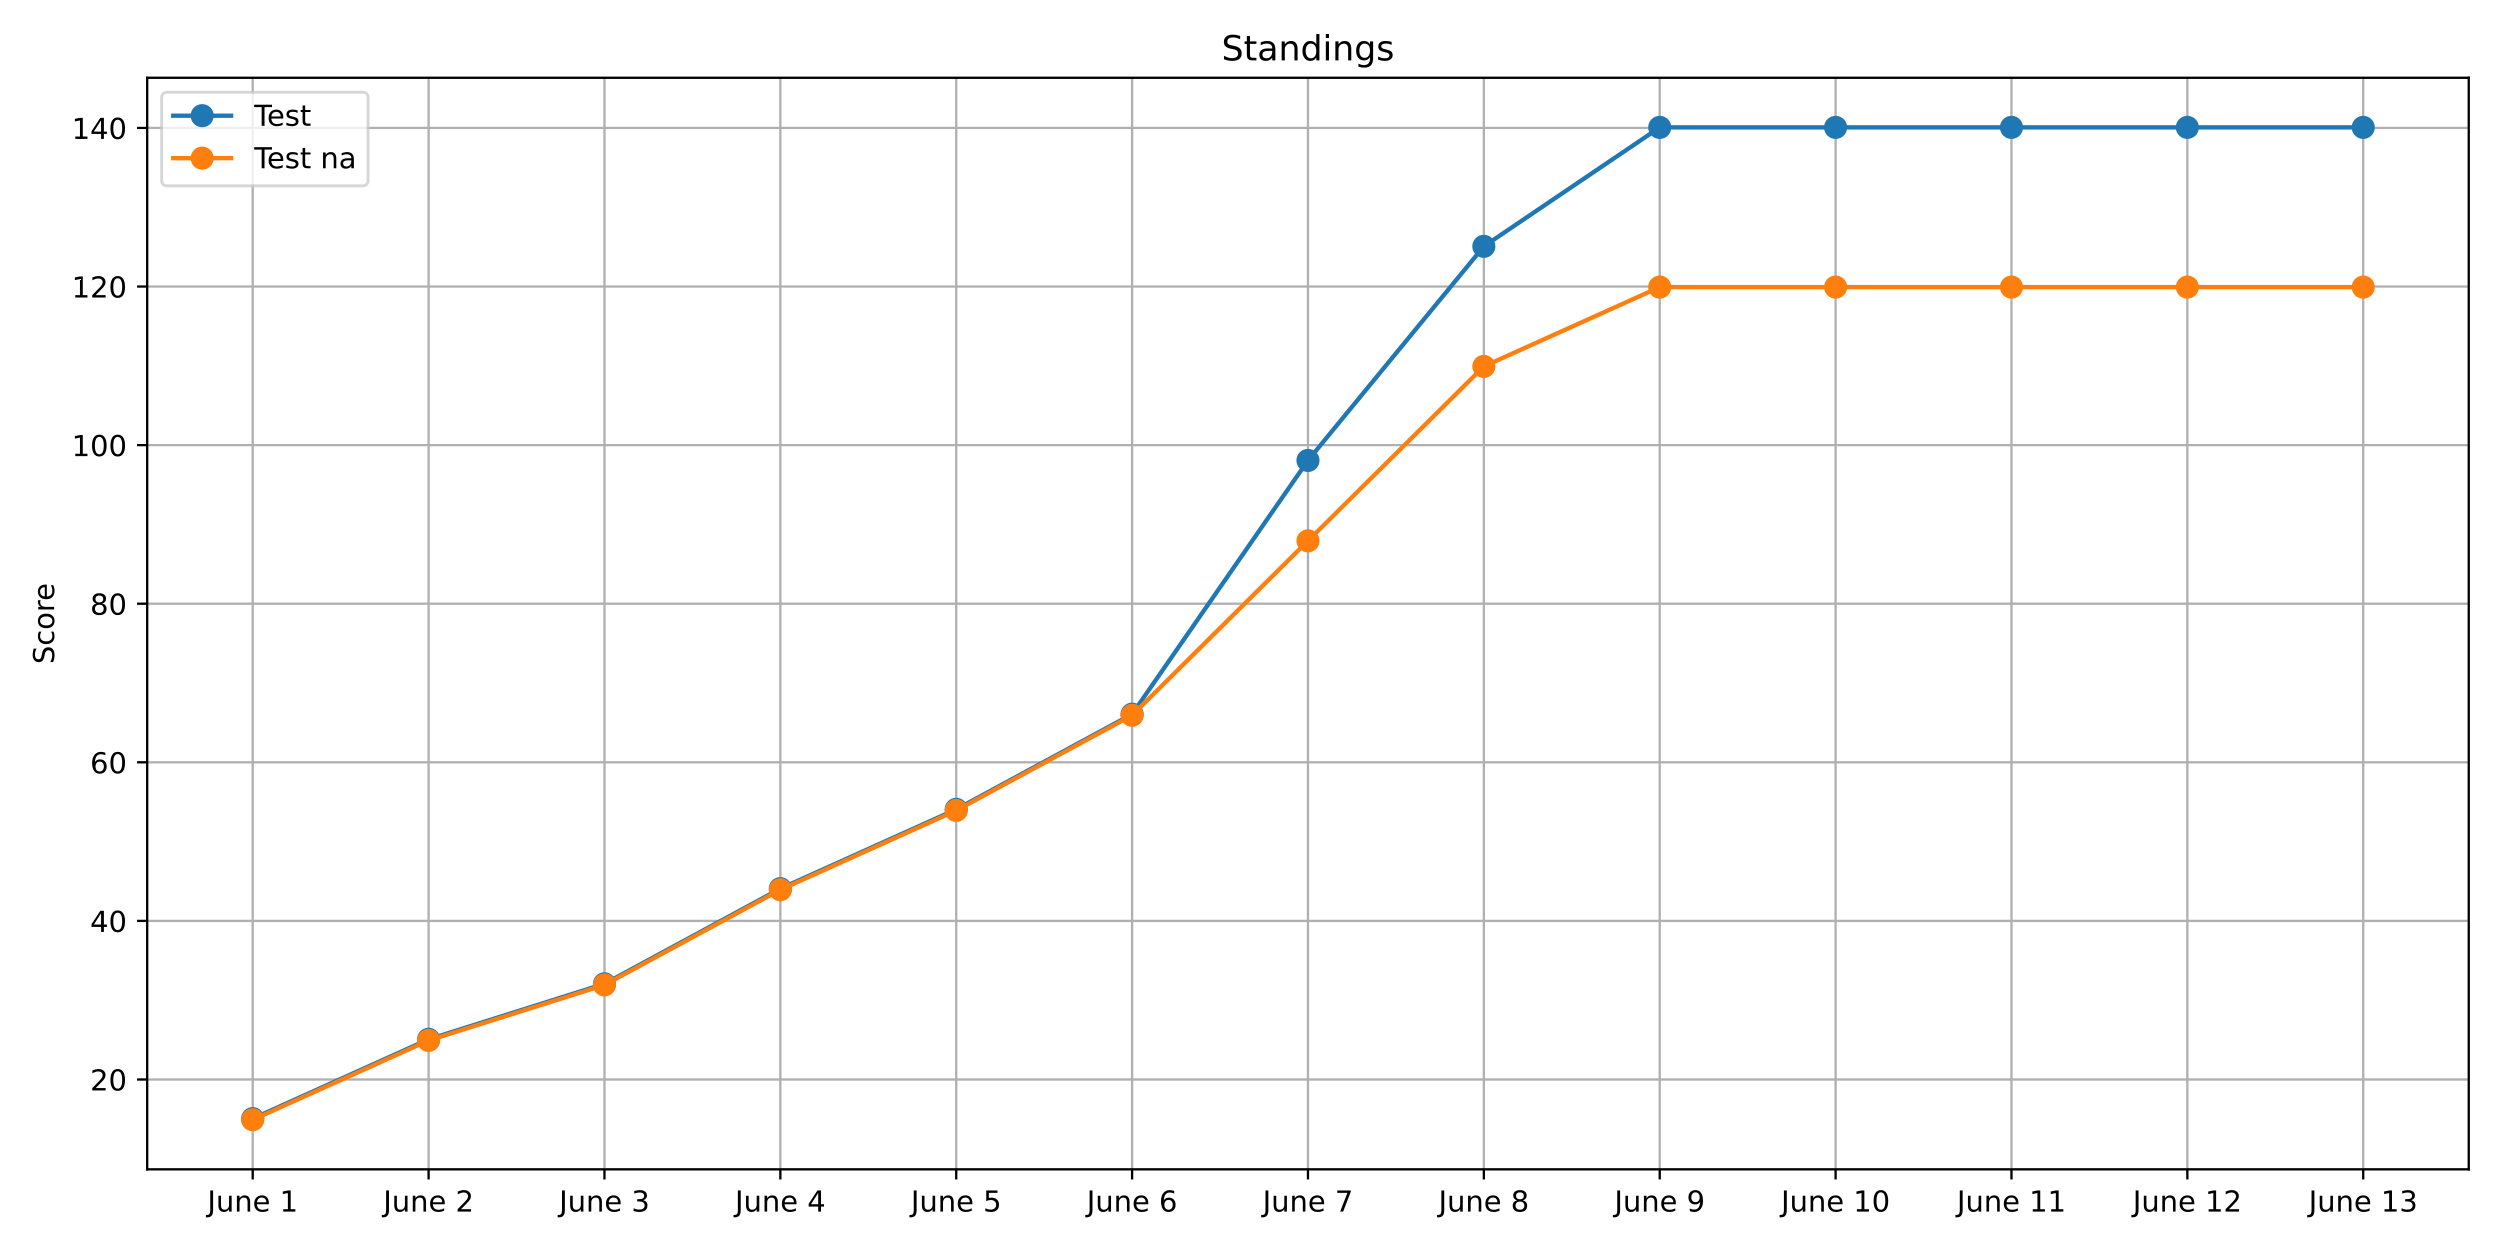
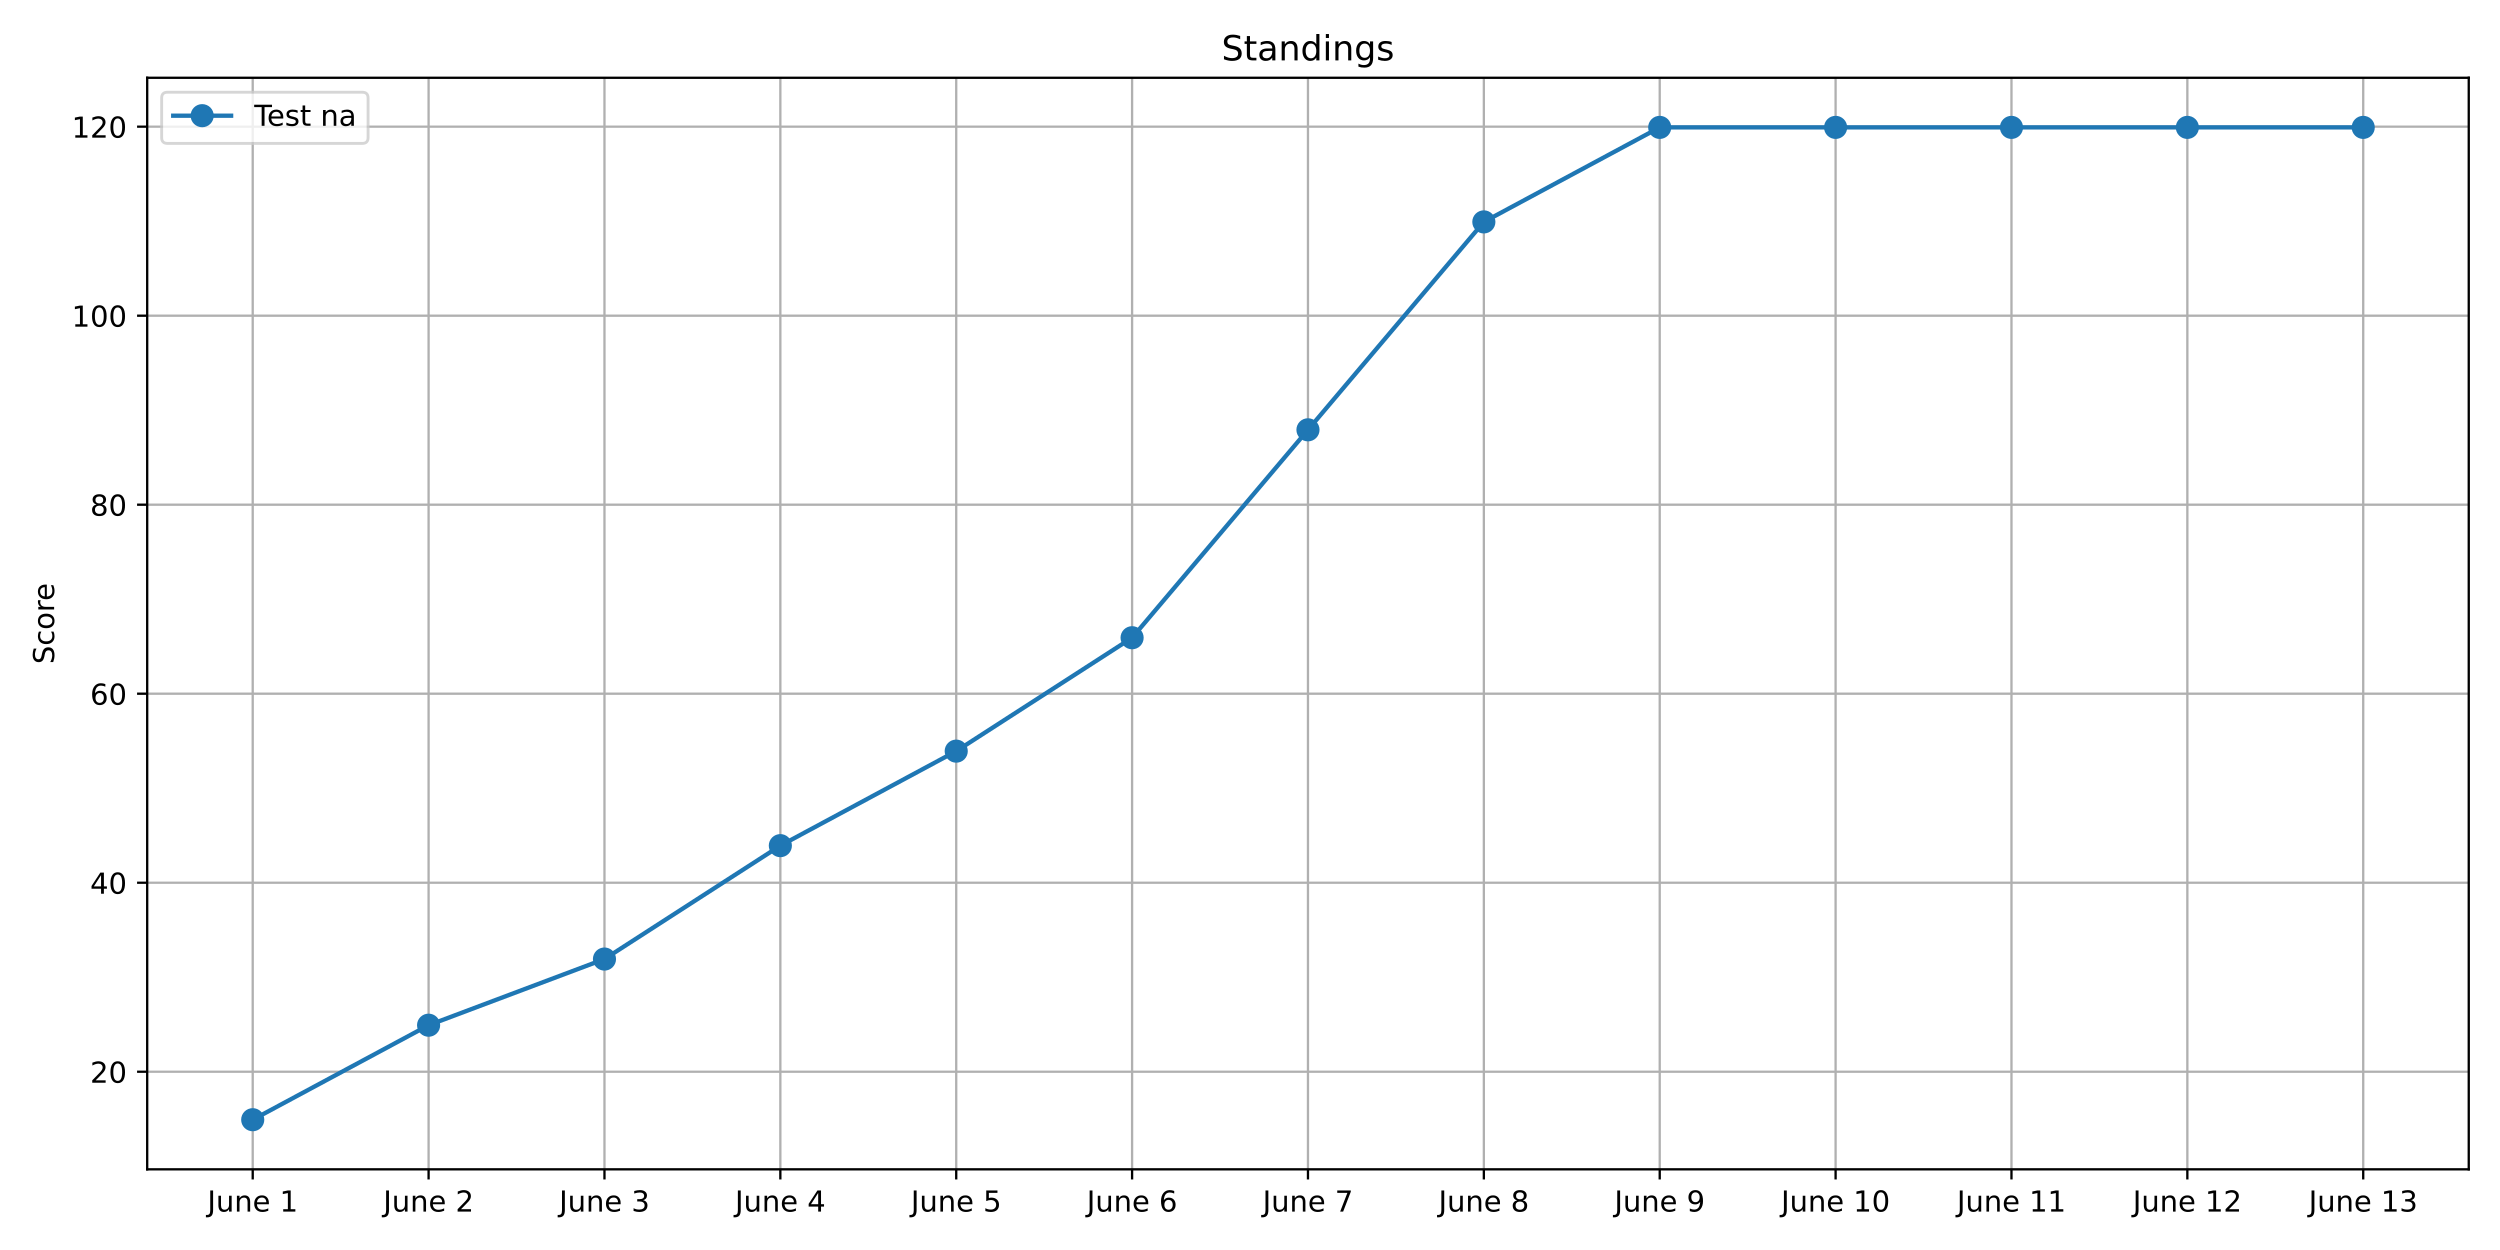
<svg xmlns="http://www.w3.org/2000/svg" xmlns:xlink="http://www.w3.org/1999/xlink" width="864pt" height="432pt" viewBox="0 0 864 432" version="1.1">
  <defs>
    <style type="text/css">*{stroke-linejoin: round; stroke-linecap: butt}</style>
  </defs>
  <g id="figure_1">
    <g id="patch_1">
      <path d="M 0 432  L 864 432  L 864 0  L 0 0  z " style="fill: #ffffff" />
    </g>
    <g id="axes_1">
      <g id="patch_2">
        <path d="M 50.87 404.12  L 853.2 404.12  L 853.2 26.88  L 50.87 26.88  z " style="fill: #ffffff" />
      </g>
      <g id="matplotlib.axis_1">
        <g id="xtick_1">
          <g id="line2d_1">
-             <path d="M 87.34 404.12  L 87.34 26.88  " clip-path="url(#p19531b6827)" style="fill: none; stroke: #b0b0b0; stroke-width: 0.8; stroke-linecap: square" />
+             <path d="M 87.34 404.12  L 87.34 26.88  " clip-path="url(#pe05f215c64)" style="fill: none; stroke: #b0b0b0; stroke-width: 0.8; stroke-linecap: square" />
          </g>
          <g id="line2d_2">
            <defs>
-               <path id="m9c7797682d" d="M 0 0  L 0 3.5  " style="stroke: #000000; stroke-width: 0.8" />
+               <path id="m9236221143" d="M 0 0  L 0 3.5  " style="stroke: #000000; stroke-width: 0.8" />
            </defs>
            <g>
-               <use xlink:href="#m9c7797682d" x="87.34" y="404.12" style="stroke: #000000; stroke-width: 0.8" />
+               <use xlink:href="#m9236221143" x="87.34" y="404.12" style="stroke: #000000; stroke-width: 0.8" />
            </g>
          </g>
          <g id="text_1">
            <g transform="translate(71.68017 418.7184) scale(0.1 -0.1)">
              <defs>
                <path id="DejaVuSans-4a" d="M 628 4666  L 1259 4666  L 1259 325  Q 1259 -519 939 -900  Q 619 -1281 -91 -1281  L -331 -1281  L -331 -750  L -134 -750  Q 284 -750 456 -515  Q 628 -281 628 325  L 628 4666  z " transform="scale(0.015625)" />
                <path id="DejaVuSans-75" d="M 544 1381  L 544 3500  L 1119 3500  L 1119 1403  Q 1119 906 1312 657  Q 1506 409 1894 409  Q 2359 409 2629 706  Q 2900 1003 2900 1516  L 2900 3500  L 3475 3500  L 3475 0  L 2900 0  L 2900 538  Q 2691 219 2414 64  Q 2138 -91 1772 -91  Q 1169 -91 856 284  Q 544 659 544 1381  z M 1991 3584  L 1991 3584  z " transform="scale(0.015625)" />
                <path id="DejaVuSans-6e" d="M 3513 2113  L 3513 0  L 2938 0  L 2938 2094  Q 2938 2591 2744 2837  Q 2550 3084 2163 3084  Q 1697 3084 1428 2787  Q 1159 2491 1159 1978  L 1159 0  L 581 0  L 581 3500  L 1159 3500  L 1159 2956  Q 1366 3272 1645 3428  Q 1925 3584 2291 3584  Q 2894 3584 3203 3211  Q 3513 2838 3513 2113  z " transform="scale(0.015625)" />
                <path id="DejaVuSans-65" d="M 3597 1894  L 3597 1613  L 953 1613  Q 991 1019 1311 708  Q 1631 397 2203 397  Q 2534 397 2845 478  Q 3156 559 3463 722  L 3463 178  Q 3153 47 2828 -22  Q 2503 -91 2169 -91  Q 1331 -91 842 396  Q 353 884 353 1716  Q 353 2575 817 3079  Q 1281 3584 2069 3584  Q 2775 3584 3186 3129  Q 3597 2675 3597 1894  z M 3022 2063  Q 3016 2534 2758 2815  Q 2500 3097 2075 3097  Q 1594 3097 1305 2825  Q 1016 2553 972 2059  L 3022 2063  z " transform="scale(0.015625)" />
                <path id="DejaVuSans-20" transform="scale(0.015625)" />
                <path id="DejaVuSans-31" d="M 794 531  L 1825 531  L 1825 4091  L 703 3866  L 703 4441  L 1819 4666  L 2450 4666  L 2450 531  L 3481 531  L 3481 0  L 794 0  L 794 531  z " transform="scale(0.015625)" />
              </defs>
              <use xlink:href="#DejaVuSans-4a" />
              <use xlink:href="#DejaVuSans-75" x="29.492" />
              <use xlink:href="#DejaVuSans-6e" x="92.871" />
              <use xlink:href="#DejaVuSans-65" x="156.25" />
              <use xlink:href="#DejaVuSans-20" x="217.773" />
              <use xlink:href="#DejaVuSans-31" x="249.561" />
            </g>
          </g>
        </g>
        <g id="xtick_2">
          <g id="line2d_3">
-             <path d="M 148.122 404.12  L 148.122 26.88  " clip-path="url(#p19531b6827)" style="fill: none; stroke: #b0b0b0; stroke-width: 0.8; stroke-linecap: square" />
+             <path d="M 148.122 404.12  L 148.122 26.88  " clip-path="url(#pe05f215c64)" style="fill: none; stroke: #b0b0b0; stroke-width: 0.8; stroke-linecap: square" />
          </g>
          <g id="line2d_4">
            <g>
-               <use xlink:href="#m9c7797682d" x="148.122" y="404.12" style="stroke: #000000; stroke-width: 0.8" />
+               <use xlink:href="#m9236221143" x="148.122" y="404.12" style="stroke: #000000; stroke-width: 0.8" />
            </g>
          </g>
          <g id="text_2">
            <g transform="translate(132.4627 418.7184) scale(0.1 -0.1)">
              <defs>
                <path id="DejaVuSans-32" d="M 1228 531  L 3431 531  L 3431 0  L 469 0  L 469 531  Q 828 903 1448 1529  Q 2069 2156 2228 2338  Q 2531 2678 2651 2914  Q 2772 3150 2772 3378  Q 2772 3750 2511 3984  Q 2250 4219 1831 4219  Q 1534 4219 1204 4116  Q 875 4013 500 3803  L 500 4441  Q 881 4594 1212 4672  Q 1544 4750 1819 4750  Q 2544 4750 2975 4387  Q 3406 4025 3406 3419  Q 3406 3131 3298 2873  Q 3191 2616 2906 2266  Q 2828 2175 2409 1742  Q 1991 1309 1228 531  z " transform="scale(0.015625)" />
              </defs>
              <use xlink:href="#DejaVuSans-4a" />
              <use xlink:href="#DejaVuSans-75" x="29.492" />
              <use xlink:href="#DejaVuSans-6e" x="92.871" />
              <use xlink:href="#DejaVuSans-65" x="156.25" />
              <use xlink:href="#DejaVuSans-20" x="217.773" />
              <use xlink:href="#DejaVuSans-32" x="249.561" />
            </g>
          </g>
        </g>
        <g id="xtick_3">
          <g id="line2d_5">
-             <path d="M 208.905 404.12  L 208.905 26.88  " clip-path="url(#p19531b6827)" style="fill: none; stroke: #b0b0b0; stroke-width: 0.8; stroke-linecap: square" />
+             <path d="M 208.905 404.12  L 208.905 26.88  " clip-path="url(#pe05f215c64)" style="fill: none; stroke: #b0b0b0; stroke-width: 0.8; stroke-linecap: square" />
          </g>
          <g id="line2d_6">
            <g>
-               <use xlink:href="#m9c7797682d" x="208.905" y="404.12" style="stroke: #000000; stroke-width: 0.8" />
+               <use xlink:href="#m9236221143" x="208.905" y="404.12" style="stroke: #000000; stroke-width: 0.8" />
            </g>
          </g>
          <g id="text_3">
            <g transform="translate(193.2453 418.7184) scale(0.1 -0.1)">
              <defs>
                <path id="DejaVuSans-33" d="M 2597 2516  Q 3050 2419 3304 2112  Q 3559 1806 3559 1356  Q 3559 666 3084 287  Q 2609 -91 1734 -91  Q 1441 -91 1130 -33  Q 819 25 488 141  L 488 750  Q 750 597 1062 519  Q 1375 441 1716 441  Q 2309 441 2620 675  Q 2931 909 2931 1356  Q 2931 1769 2642 2001  Q 2353 2234 1838 2234  L 1294 2234  L 1294 2753  L 1863 2753  Q 2328 2753 2575 2939  Q 2822 3125 2822 3475  Q 2822 3834 2567 4026  Q 2313 4219 1838 4219  Q 1578 4219 1281 4162  Q 984 4106 628 3988  L 628 4550  Q 988 4650 1302 4700  Q 1616 4750 1894 4750  Q 2613 4750 3031 4423  Q 3450 4097 3450 3541  Q 3450 3153 3228 2886  Q 3006 2619 2597 2516  z " transform="scale(0.015625)" />
              </defs>
              <use xlink:href="#DejaVuSans-4a" />
              <use xlink:href="#DejaVuSans-75" x="29.492" />
              <use xlink:href="#DejaVuSans-6e" x="92.871" />
              <use xlink:href="#DejaVuSans-65" x="156.25" />
              <use xlink:href="#DejaVuSans-20" x="217.773" />
              <use xlink:href="#DejaVuSans-33" x="249.561" />
            </g>
          </g>
        </g>
        <g id="xtick_4">
          <g id="line2d_7">
-             <path d="M 269.687 404.12  L 269.687 26.88  " clip-path="url(#p19531b6827)" style="fill: none; stroke: #b0b0b0; stroke-width: 0.8; stroke-linecap: square" />
+             <path d="M 269.687 404.12  L 269.687 26.88  " clip-path="url(#pe05f215c64)" style="fill: none; stroke: #b0b0b0; stroke-width: 0.8; stroke-linecap: square" />
          </g>
          <g id="line2d_8">
            <g>
-               <use xlink:href="#m9c7797682d" x="269.687" y="404.12" style="stroke: #000000; stroke-width: 0.8" />
+               <use xlink:href="#m9236221143" x="269.687" y="404.12" style="stroke: #000000; stroke-width: 0.8" />
            </g>
          </g>
          <g id="text_4">
            <g transform="translate(254.0279 418.7184) scale(0.1 -0.1)">
              <defs>
                <path id="DejaVuSans-34" d="M 2419 4116  L 825 1625  L 2419 1625  L 2419 4116  z M 2253 4666  L 3047 4666  L 3047 1625  L 3713 1625  L 3713 1100  L 3047 1100  L 3047 0  L 2419 0  L 2419 1100  L 313 1100  L 313 1709  L 2253 4666  z " transform="scale(0.015625)" />
              </defs>
              <use xlink:href="#DejaVuSans-4a" />
              <use xlink:href="#DejaVuSans-75" x="29.492" />
              <use xlink:href="#DejaVuSans-6e" x="92.871" />
              <use xlink:href="#DejaVuSans-65" x="156.25" />
              <use xlink:href="#DejaVuSans-20" x="217.773" />
              <use xlink:href="#DejaVuSans-34" x="249.561" />
            </g>
          </g>
        </g>
        <g id="xtick_5">
          <g id="line2d_9">
-             <path d="M 330.47 404.12  L 330.47 26.88  " clip-path="url(#p19531b6827)" style="fill: none; stroke: #b0b0b0; stroke-width: 0.8; stroke-linecap: square" />
+             <path d="M 330.47 404.12  L 330.47 26.88  " clip-path="url(#pe05f215c64)" style="fill: none; stroke: #b0b0b0; stroke-width: 0.8; stroke-linecap: square" />
          </g>
          <g id="line2d_10">
            <g>
-               <use xlink:href="#m9c7797682d" x="330.47" y="404.12" style="stroke: #000000; stroke-width: 0.8" />
+               <use xlink:href="#m9236221143" x="330.47" y="404.12" style="stroke: #000000; stroke-width: 0.8" />
            </g>
          </g>
          <g id="text_5">
            <g transform="translate(314.8105 418.7184) scale(0.1 -0.1)">
              <defs>
                <path id="DejaVuSans-35" d="M 691 4666  L 3169 4666  L 3169 4134  L 1269 4134  L 1269 2991  Q 1406 3038 1543 3061  Q 1681 3084 1819 3084  Q 2600 3084 3056 2656  Q 3513 2228 3513 1497  Q 3513 744 3044 326  Q 2575 -91 1722 -91  Q 1428 -91 1123 -41  Q 819 9 494 109  L 494 744  Q 775 591 1075 516  Q 1375 441 1709 441  Q 2250 441 2565 725  Q 2881 1009 2881 1497  Q 2881 1984 2565 2268  Q 2250 2553 1709 2553  Q 1456 2553 1204 2497  Q 953 2441 691 2322  L 691 4666  z " transform="scale(0.015625)" />
              </defs>
              <use xlink:href="#DejaVuSans-4a" />
              <use xlink:href="#DejaVuSans-75" x="29.492" />
              <use xlink:href="#DejaVuSans-6e" x="92.871" />
              <use xlink:href="#DejaVuSans-65" x="156.25" />
              <use xlink:href="#DejaVuSans-20" x="217.773" />
              <use xlink:href="#DejaVuSans-35" x="249.561" />
            </g>
          </g>
        </g>
        <g id="xtick_6">
          <g id="line2d_11">
-             <path d="M 391.252 404.12  L 391.252 26.88  " clip-path="url(#p19531b6827)" style="fill: none; stroke: #b0b0b0; stroke-width: 0.8; stroke-linecap: square" />
+             <path d="M 391.252 404.12  L 391.252 26.88  " clip-path="url(#pe05f215c64)" style="fill: none; stroke: #b0b0b0; stroke-width: 0.8; stroke-linecap: square" />
          </g>
          <g id="line2d_12">
            <g>
-               <use xlink:href="#m9c7797682d" x="391.252" y="404.12" style="stroke: #000000; stroke-width: 0.8" />
+               <use xlink:href="#m9236221143" x="391.252" y="404.12" style="stroke: #000000; stroke-width: 0.8" />
            </g>
          </g>
          <g id="text_6">
            <g transform="translate(375.593 418.7184) scale(0.1 -0.1)">
              <defs>
                <path id="DejaVuSans-36" d="M 2113 2584  Q 1688 2584 1439 2293  Q 1191 2003 1191 1497  Q 1191 994 1439 701  Q 1688 409 2113 409  Q 2538 409 2786 701  Q 3034 994 3034 1497  Q 3034 2003 2786 2293  Q 2538 2584 2113 2584  z M 3366 4563  L 3366 3988  Q 3128 4100 2886 4159  Q 2644 4219 2406 4219  Q 1781 4219 1451 3797  Q 1122 3375 1075 2522  Q 1259 2794 1537 2939  Q 1816 3084 2150 3084  Q 2853 3084 3261 2657  Q 3669 2231 3669 1497  Q 3669 778 3244 343  Q 2819 -91 2113 -91  Q 1303 -91 875 529  Q 447 1150 447 2328  Q 447 3434 972 4092  Q 1497 4750 2381 4750  Q 2619 4750 2861 4703  Q 3103 4656 3366 4563  z " transform="scale(0.015625)" />
              </defs>
              <use xlink:href="#DejaVuSans-4a" />
              <use xlink:href="#DejaVuSans-75" x="29.492" />
              <use xlink:href="#DejaVuSans-6e" x="92.871" />
              <use xlink:href="#DejaVuSans-65" x="156.25" />
              <use xlink:href="#DejaVuSans-20" x="217.773" />
              <use xlink:href="#DejaVuSans-36" x="249.561" />
            </g>
          </g>
        </g>
        <g id="xtick_7">
          <g id="line2d_13">
-             <path d="M 452.035 404.12  L 452.035 26.88  " clip-path="url(#p19531b6827)" style="fill: none; stroke: #b0b0b0; stroke-width: 0.8; stroke-linecap: square" />
+             <path d="M 452.035 404.12  L 452.035 26.88  " clip-path="url(#pe05f215c64)" style="fill: none; stroke: #b0b0b0; stroke-width: 0.8; stroke-linecap: square" />
          </g>
          <g id="line2d_14">
            <g>
-               <use xlink:href="#m9c7797682d" x="452.035" y="404.12" style="stroke: #000000; stroke-width: 0.8" />
+               <use xlink:href="#m9236221143" x="452.035" y="404.12" style="stroke: #000000; stroke-width: 0.8" />
            </g>
          </g>
          <g id="text_7">
            <g transform="translate(436.3756 418.7184) scale(0.1 -0.1)">
              <defs>
                <path id="DejaVuSans-37" d="M 525 4666  L 3525 4666  L 3525 4397  L 1831 0  L 1172 0  L 2766 4134  L 525 4134  L 525 4666  z " transform="scale(0.015625)" />
              </defs>
              <use xlink:href="#DejaVuSans-4a" />
              <use xlink:href="#DejaVuSans-75" x="29.492" />
              <use xlink:href="#DejaVuSans-6e" x="92.871" />
              <use xlink:href="#DejaVuSans-65" x="156.25" />
              <use xlink:href="#DejaVuSans-20" x="217.773" />
              <use xlink:href="#DejaVuSans-37" x="249.561" />
            </g>
          </g>
        </g>
        <g id="xtick_8">
          <g id="line2d_15">
-             <path d="M 512.818 404.12  L 512.818 26.88  " clip-path="url(#p19531b6827)" style="fill: none; stroke: #b0b0b0; stroke-width: 0.8; stroke-linecap: square" />
+             <path d="M 512.818 404.12  L 512.818 26.88  " clip-path="url(#pe05f215c64)" style="fill: none; stroke: #b0b0b0; stroke-width: 0.8; stroke-linecap: square" />
          </g>
          <g id="line2d_16">
            <g>
-               <use xlink:href="#m9c7797682d" x="512.818" y="404.12" style="stroke: #000000; stroke-width: 0.8" />
+               <use xlink:href="#m9236221143" x="512.818" y="404.12" style="stroke: #000000; stroke-width: 0.8" />
            </g>
          </g>
          <g id="text_8">
            <g transform="translate(497.1582 418.7184) scale(0.1 -0.1)">
              <defs>
                <path id="DejaVuSans-38" d="M 2034 2216  Q 1584 2216 1326 1975  Q 1069 1734 1069 1313  Q 1069 891 1326 650  Q 1584 409 2034 409  Q 2484 409 2743 651  Q 3003 894 3003 1313  Q 3003 1734 2745 1975  Q 2488 2216 2034 2216  z M 1403 2484  Q 997 2584 770 2862  Q 544 3141 544 3541  Q 544 4100 942 4425  Q 1341 4750 2034 4750  Q 2731 4750 3128 4425  Q 3525 4100 3525 3541  Q 3525 3141 3298 2862  Q 3072 2584 2669 2484  Q 3125 2378 3379 2068  Q 3634 1759 3634 1313  Q 3634 634 3220 271  Q 2806 -91 2034 -91  Q 1263 -91 848 271  Q 434 634 434 1313  Q 434 1759 690 2068  Q 947 2378 1403 2484  z M 1172 3481  Q 1172 3119 1398 2916  Q 1625 2713 2034 2713  Q 2441 2713 2670 2916  Q 2900 3119 2900 3481  Q 2900 3844 2670 4047  Q 2441 4250 2034 4250  Q 1625 4250 1398 4047  Q 1172 3844 1172 3481  z " transform="scale(0.015625)" />
              </defs>
              <use xlink:href="#DejaVuSans-4a" />
              <use xlink:href="#DejaVuSans-75" x="29.492" />
              <use xlink:href="#DejaVuSans-6e" x="92.871" />
              <use xlink:href="#DejaVuSans-65" x="156.25" />
              <use xlink:href="#DejaVuSans-20" x="217.773" />
              <use xlink:href="#DejaVuSans-38" x="249.561" />
            </g>
          </g>
        </g>
        <g id="xtick_9">
          <g id="line2d_17">
-             <path d="M 573.6 404.12  L 573.6 26.88  " clip-path="url(#p19531b6827)" style="fill: none; stroke: #b0b0b0; stroke-width: 0.8; stroke-linecap: square" />
+             <path d="M 573.6 404.12  L 573.6 26.88  " clip-path="url(#pe05f215c64)" style="fill: none; stroke: #b0b0b0; stroke-width: 0.8; stroke-linecap: square" />
          </g>
          <g id="line2d_18">
            <g>
-               <use xlink:href="#m9c7797682d" x="573.6" y="404.12" style="stroke: #000000; stroke-width: 0.8" />
+               <use xlink:href="#m9236221143" x="573.6" y="404.12" style="stroke: #000000; stroke-width: 0.8" />
            </g>
          </g>
          <g id="text_9">
            <g transform="translate(557.9408 418.7184) scale(0.1 -0.1)">
              <defs>
                <path id="DejaVuSans-39" d="M 703 97  L 703 672  Q 941 559 1184 500  Q 1428 441 1663 441  Q 2288 441 2617 861  Q 2947 1281 2994 2138  Q 2813 1869 2534 1725  Q 2256 1581 1919 1581  Q 1219 1581 811 2004  Q 403 2428 403 3163  Q 403 3881 828 4315  Q 1253 4750 1959 4750  Q 2769 4750 3195 4129  Q 3622 3509 3622 2328  Q 3622 1225 3098 567  Q 2575 -91 1691 -91  Q 1453 -91 1209 -44  Q 966 3 703 97  z M 1959 2075  Q 2384 2075 2632 2365  Q 2881 2656 2881 3163  Q 2881 3666 2632 3958  Q 2384 4250 1959 4250  Q 1534 4250 1286 3958  Q 1038 3666 1038 3163  Q 1038 2656 1286 2365  Q 1534 2075 1959 2075  z " transform="scale(0.015625)" />
              </defs>
              <use xlink:href="#DejaVuSans-4a" />
              <use xlink:href="#DejaVuSans-75" x="29.492" />
              <use xlink:href="#DejaVuSans-6e" x="92.871" />
              <use xlink:href="#DejaVuSans-65" x="156.25" />
              <use xlink:href="#DejaVuSans-20" x="217.773" />
              <use xlink:href="#DejaVuSans-39" x="249.561" />
            </g>
          </g>
        </g>
        <g id="xtick_10">
          <g id="line2d_19">
-             <path d="M 634.383 404.12  L 634.383 26.88  " clip-path="url(#p19531b6827)" style="fill: none; stroke: #b0b0b0; stroke-width: 0.8; stroke-linecap: square" />
+             <path d="M 634.383 404.12  L 634.383 26.88  " clip-path="url(#pe05f215c64)" style="fill: none; stroke: #b0b0b0; stroke-width: 0.8; stroke-linecap: square" />
          </g>
          <g id="line2d_20">
            <g>
-               <use xlink:href="#m9c7797682d" x="634.383" y="404.12" style="stroke: #000000; stroke-width: 0.8" />
+               <use xlink:href="#m9236221143" x="634.383" y="404.12" style="stroke: #000000; stroke-width: 0.8" />
            </g>
          </g>
          <g id="text_10">
            <g transform="translate(615.5421 418.7184) scale(0.1 -0.1)">
              <defs>
                <path id="DejaVuSans-30" d="M 2034 4250  Q 1547 4250 1301 3770  Q 1056 3291 1056 2328  Q 1056 1369 1301 889  Q 1547 409 2034 409  Q 2525 409 2770 889  Q 3016 1369 3016 2328  Q 3016 3291 2770 3770  Q 2525 4250 2034 4250  z M 2034 4750  Q 2819 4750 3233 4129  Q 3647 3509 3647 2328  Q 3647 1150 3233 529  Q 2819 -91 2034 -91  Q 1250 -91 836 529  Q 422 1150 422 2328  Q 422 3509 836 4129  Q 1250 4750 2034 4750  z " transform="scale(0.015625)" />
              </defs>
              <use xlink:href="#DejaVuSans-4a" />
              <use xlink:href="#DejaVuSans-75" x="29.492" />
              <use xlink:href="#DejaVuSans-6e" x="92.871" />
              <use xlink:href="#DejaVuSans-65" x="156.25" />
              <use xlink:href="#DejaVuSans-20" x="217.773" />
              <use xlink:href="#DejaVuSans-31" x="249.561" />
              <use xlink:href="#DejaVuSans-30" x="313.184" />
            </g>
          </g>
        </g>
        <g id="xtick_11">
          <g id="line2d_21">
-             <path d="M 695.165 404.12  L 695.165 26.88  " clip-path="url(#p19531b6827)" style="fill: none; stroke: #b0b0b0; stroke-width: 0.8; stroke-linecap: square" />
+             <path d="M 695.165 404.12  L 695.165 26.88  " clip-path="url(#pe05f215c64)" style="fill: none; stroke: #b0b0b0; stroke-width: 0.8; stroke-linecap: square" />
          </g>
          <g id="line2d_22">
            <g>
-               <use xlink:href="#m9c7797682d" x="695.165" y="404.12" style="stroke: #000000; stroke-width: 0.8" />
+               <use xlink:href="#m9236221143" x="695.165" y="404.12" style="stroke: #000000; stroke-width: 0.8" />
            </g>
          </g>
          <g id="text_11">
            <g transform="translate(676.3247 418.7184) scale(0.1 -0.1)">
              <use xlink:href="#DejaVuSans-4a" />
              <use xlink:href="#DejaVuSans-75" x="29.492" />
              <use xlink:href="#DejaVuSans-6e" x="92.871" />
              <use xlink:href="#DejaVuSans-65" x="156.25" />
              <use xlink:href="#DejaVuSans-20" x="217.773" />
              <use xlink:href="#DejaVuSans-31" x="249.561" />
              <use xlink:href="#DejaVuSans-31" x="313.184" />
            </g>
          </g>
        </g>
        <g id="xtick_12">
          <g id="line2d_23">
-             <path d="M 755.948 404.12  L 755.948 26.88  " clip-path="url(#p19531b6827)" style="fill: none; stroke: #b0b0b0; stroke-width: 0.8; stroke-linecap: square" />
+             <path d="M 755.948 404.12  L 755.948 26.88  " clip-path="url(#pe05f215c64)" style="fill: none; stroke: #b0b0b0; stroke-width: 0.8; stroke-linecap: square" />
          </g>
          <g id="line2d_24">
            <g>
-               <use xlink:href="#m9c7797682d" x="755.948" y="404.12" style="stroke: #000000; stroke-width: 0.8" />
+               <use xlink:href="#m9236221143" x="755.948" y="404.12" style="stroke: #000000; stroke-width: 0.8" />
            </g>
          </g>
          <g id="text_12">
            <g transform="translate(737.1073 418.7184) scale(0.1 -0.1)">
              <use xlink:href="#DejaVuSans-4a" />
              <use xlink:href="#DejaVuSans-75" x="29.492" />
              <use xlink:href="#DejaVuSans-6e" x="92.871" />
              <use xlink:href="#DejaVuSans-65" x="156.25" />
              <use xlink:href="#DejaVuSans-20" x="217.773" />
              <use xlink:href="#DejaVuSans-31" x="249.561" />
              <use xlink:href="#DejaVuSans-32" x="313.184" />
            </g>
          </g>
        </g>
        <g id="xtick_13">
          <g id="line2d_25">
-             <path d="M 816.73 404.12  L 816.73 26.88  " clip-path="url(#p19531b6827)" style="fill: none; stroke: #b0b0b0; stroke-width: 0.8; stroke-linecap: square" />
+             <path d="M 816.73 404.12  L 816.73 26.88  " clip-path="url(#pe05f215c64)" style="fill: none; stroke: #b0b0b0; stroke-width: 0.8; stroke-linecap: square" />
          </g>
          <g id="line2d_26">
            <g>
-               <use xlink:href="#m9c7797682d" x="816.73" y="404.12" style="stroke: #000000; stroke-width: 0.8" />
+               <use xlink:href="#m9236221143" x="816.73" y="404.12" style="stroke: #000000; stroke-width: 0.8" />
            </g>
          </g>
          <g id="text_13">
            <g transform="translate(797.8898 418.7184) scale(0.1 -0.1)">
              <use xlink:href="#DejaVuSans-4a" />
              <use xlink:href="#DejaVuSans-75" x="29.492" />
              <use xlink:href="#DejaVuSans-6e" x="92.871" />
              <use xlink:href="#DejaVuSans-65" x="156.25" />
              <use xlink:href="#DejaVuSans-20" x="217.773" />
              <use xlink:href="#DejaVuSans-31" x="249.561" />
              <use xlink:href="#DejaVuSans-33" x="313.184" />
            </g>
          </g>
        </g>
      </g>
      <g id="matplotlib.axis_2">
        <g id="ytick_1">
          <g id="line2d_27">
-             <path d="M 50.87 373.077  L 853.2 373.077  " clip-path="url(#p19531b6827)" style="fill: none; stroke: #b0b0b0; stroke-width: 0.8; stroke-linecap: square" />
+             <path d="M 50.87 370.394  L 853.2 370.394  " clip-path="url(#pe05f215c64)" style="fill: none; stroke: #b0b0b0; stroke-width: 0.8; stroke-linecap: square" />
          </g>
          <g id="line2d_28">
            <defs>
-               <path id="m77383361ad" d="M 0 0  L -3.5 0  " style="stroke: #000000; stroke-width: 0.8" />
+               <path id="m6eb325d5ad" d="M 0 0  L -3.5 0  " style="stroke: #000000; stroke-width: 0.8" />
            </defs>
            <g>
-               <use xlink:href="#m77383361ad" x="50.87" y="373.077" style="stroke: #000000; stroke-width: 0.8" />
+               <use xlink:href="#m6eb325d5ad" x="50.87" y="370.394" style="stroke: #000000; stroke-width: 0.8" />
            </g>
          </g>
          <g id="text_14">
-             <g transform="translate(31.145 376.8759) scale(0.1 -0.1)">
+             <g transform="translate(31.145 374.1929) scale(0.1 -0.1)">
              <use xlink:href="#DejaVuSans-32" />
              <use xlink:href="#DejaVuSans-30" x="63.623" />
            </g>
          </g>
        </g>
        <g id="ytick_2">
          <g id="line2d_29">
-             <path d="M 50.87 318.267  L 853.2 318.267  " clip-path="url(#p19531b6827)" style="fill: none; stroke: #b0b0b0; stroke-width: 0.8; stroke-linecap: square" />
+             <path d="M 50.87 305.071  L 853.2 305.071  " clip-path="url(#pe05f215c64)" style="fill: none; stroke: #b0b0b0; stroke-width: 0.8; stroke-linecap: square" />
          </g>
          <g id="line2d_30">
            <g>
-               <use xlink:href="#m77383361ad" x="50.87" y="318.267" style="stroke: #000000; stroke-width: 0.8" />
+               <use xlink:href="#m6eb325d5ad" x="50.87" y="305.071" style="stroke: #000000; stroke-width: 0.8" />
            </g>
          </g>
          <g id="text_15">
-             <g transform="translate(31.145 322.0658) scale(0.1 -0.1)">
+             <g transform="translate(31.145 308.87) scale(0.1 -0.1)">
              <use xlink:href="#DejaVuSans-34" />
              <use xlink:href="#DejaVuSans-30" x="63.623" />
            </g>
          </g>
        </g>
        <g id="ytick_3">
          <g id="line2d_31">
-             <path d="M 50.87 263.457  L 853.2 263.457  " clip-path="url(#p19531b6827)" style="fill: none; stroke: #b0b0b0; stroke-width: 0.8; stroke-linecap: square" />
+             <path d="M 50.87 239.748  L 853.2 239.748  " clip-path="url(#pe05f215c64)" style="fill: none; stroke: #b0b0b0; stroke-width: 0.8; stroke-linecap: square" />
          </g>
          <g id="line2d_32">
            <g>
-               <use xlink:href="#m77383361ad" x="50.87" y="263.457" style="stroke: #000000; stroke-width: 0.8" />
+               <use xlink:href="#m6eb325d5ad" x="50.87" y="239.748" style="stroke: #000000; stroke-width: 0.8" />
            </g>
          </g>
          <g id="text_16">
-             <g transform="translate(31.145 267.2558) scale(0.1 -0.1)">
+             <g transform="translate(31.145 243.547) scale(0.1 -0.1)">
              <use xlink:href="#DejaVuSans-36" />
              <use xlink:href="#DejaVuSans-30" x="63.623" />
            </g>
          </g>
        </g>
        <g id="ytick_4">
          <g id="line2d_33">
-             <path d="M 50.87 208.646  L 853.2 208.646  " clip-path="url(#p19531b6827)" style="fill: none; stroke: #b0b0b0; stroke-width: 0.8; stroke-linecap: square" />
+             <path d="M 50.87 174.425  L 853.2 174.425  " clip-path="url(#pe05f215c64)" style="fill: none; stroke: #b0b0b0; stroke-width: 0.8; stroke-linecap: square" />
          </g>
          <g id="line2d_34">
            <g>
-               <use xlink:href="#m77383361ad" x="50.87" y="208.646" style="stroke: #000000; stroke-width: 0.8" />
+               <use xlink:href="#m6eb325d5ad" x="50.87" y="174.425" style="stroke: #000000; stroke-width: 0.8" />
            </g>
          </g>
          <g id="text_17">
-             <g transform="translate(31.145 212.4457) scale(0.1 -0.1)">
+             <g transform="translate(31.145 178.2241) scale(0.1 -0.1)">
              <use xlink:href="#DejaVuSans-38" />
              <use xlink:href="#DejaVuSans-30" x="63.623" />
            </g>
          </g>
        </g>
        <g id="ytick_5">
          <g id="line2d_35">
-             <path d="M 50.87 153.836  L 853.2 153.836  " clip-path="url(#p19531b6827)" style="fill: none; stroke: #b0b0b0; stroke-width: 0.8; stroke-linecap: square" />
+             <path d="M 50.87 109.102  L 853.2 109.102  " clip-path="url(#pe05f215c64)" style="fill: none; stroke: #b0b0b0; stroke-width: 0.8; stroke-linecap: square" />
          </g>
          <g id="line2d_36">
            <g>
-               <use xlink:href="#m77383361ad" x="50.87" y="153.836" style="stroke: #000000; stroke-width: 0.8" />
+               <use xlink:href="#m6eb325d5ad" x="50.87" y="109.102" style="stroke: #000000; stroke-width: 0.8" />
            </g>
          </g>
          <g id="text_18">
-             <g transform="translate(24.7825 157.6356) scale(0.1 -0.1)">
+             <g transform="translate(24.7825 112.9011) scale(0.1 -0.1)">
              <use xlink:href="#DejaVuSans-31" />
              <use xlink:href="#DejaVuSans-30" x="63.623" />
              <use xlink:href="#DejaVuSans-30" x="127.246" />
            </g>
          </g>
        </g>
        <g id="ytick_6">
          <g id="line2d_37">
-             <path d="M 50.87 99.026  L 853.2 99.026  " clip-path="url(#p19531b6827)" style="fill: none; stroke: #b0b0b0; stroke-width: 0.8; stroke-linecap: square" />
+             <path d="M 50.87 43.779  L 853.2 43.779  " clip-path="url(#pe05f215c64)" style="fill: none; stroke: #b0b0b0; stroke-width: 0.8; stroke-linecap: square" />
          </g>
          <g id="line2d_38">
            <g>
-               <use xlink:href="#m77383361ad" x="50.87" y="99.026" style="stroke: #000000; stroke-width: 0.8" />
+               <use xlink:href="#m6eb325d5ad" x="50.87" y="43.779" style="stroke: #000000; stroke-width: 0.8" />
            </g>
          </g>
          <g id="text_19">
-             <g transform="translate(24.7825 102.8256) scale(0.1 -0.1)">
+             <g transform="translate(24.7825 47.57818) scale(0.1 -0.1)">
              <use xlink:href="#DejaVuSans-31" />
              <use xlink:href="#DejaVuSans-32" x="63.623" />
              <use xlink:href="#DejaVuSans-30" x="127.246" />
            </g>
          </g>
        </g>
-         <g id="ytick_7">
-           <g id="line2d_39">
-             <path d="M 50.87 44.216  L 853.2 44.216  " clip-path="url(#p19531b6827)" style="fill: none; stroke: #b0b0b0; stroke-width: 0.8; stroke-linecap: square" />
-           </g>
-           <g id="line2d_40">
-             <g>
-               <use xlink:href="#m77383361ad" x="50.87" y="44.216" style="stroke: #000000; stroke-width: 0.8" />
-             </g>
-           </g>
-           <g id="text_20">
-             <g transform="translate(24.7825 48.01551) scale(0.1 -0.1)">
-               <use xlink:href="#DejaVuSans-31" />
-               <use xlink:href="#DejaVuSans-34" x="63.623" />
-               <use xlink:href="#DejaVuSans-30" x="127.246" />
-             </g>
-           </g>
-         </g>
-         <g id="text_21">
+         <g id="text_20">
          <g transform="translate(18.70281 229.5023) rotate(-90) scale(0.1 -0.1)">
            <defs>
              <path id="DejaVuSans-53" d="M 3425 4513  L 3425 3897  Q 3066 4069 2747 4153  Q 2428 4238 2131 4238  Q 1616 4238 1336 4038  Q 1056 3838 1056 3469  Q 1056 3159 1242 3001  Q 1428 2844 1947 2747  L 2328 2669  Q 3034 2534 3370 2195  Q 3706 1856 3706 1288  Q 3706 609 3251 259  Q 2797 -91 1919 -91  Q 1588 -91 1214 -16  Q 841 59 441 206  L 441 856  Q 825 641 1194 531  Q 1563 422 1919 422  Q 2459 422 2753 634  Q 3047 847 3047 1241  Q 3047 1584 2836 1778  Q 2625 1972 2144 2069  L 1759 2144  Q 1053 2284 737 2584  Q 422 2884 422 3419  Q 422 4038 858 4394  Q 1294 4750 2059 4750  Q 2388 4750 2728 4690  Q 3069 4631 3425 4513  z " transform="scale(0.015625)" />
              <path id="DejaVuSans-63" d="M 3122 3366  L 3122 2828  Q 2878 2963 2633 3030  Q 2388 3097 2138 3097  Q 1578 3097 1268 2742  Q 959 2388 959 1747  Q 959 1106 1268 751  Q 1578 397 2138 397  Q 2388 397 2633 464  Q 2878 531 3122 666  L 3122 134  Q 2881 22 2623 -34  Q 2366 -91 2075 -91  Q 1284 -91 818 406  Q 353 903 353 1747  Q 353 2603 823 3093  Q 1294 3584 2113 3584  Q 2378 3584 2631 3529  Q 2884 3475 3122 3366  z " transform="scale(0.015625)" />
              <path id="DejaVuSans-6f" d="M 1959 3097  Q 1497 3097 1228 2736  Q 959 2375 959 1747  Q 959 1119 1226 758  Q 1494 397 1959 397  Q 2419 397 2687 759  Q 2956 1122 2956 1747  Q 2956 2369 2687 2733  Q 2419 3097 1959 3097  z M 1959 3584  Q 2709 3584 3137 3096  Q 3566 2609 3566 1747  Q 3566 888 3137 398  Q 2709 -91 1959 -91  Q 1206 -91 779 398  Q 353 888 353 1747  Q 353 2609 779 3096  Q 1206 3584 1959 3584  z " transform="scale(0.015625)" />
              <path id="DejaVuSans-72" d="M 2631 2963  Q 2534 3019 2420 3045  Q 2306 3072 2169 3072  Q 1681 3072 1420 2755  Q 1159 2438 1159 1844  L 1159 0  L 581 0  L 581 3500  L 1159 3500  L 1159 2956  Q 1341 3275 1631 3429  Q 1922 3584 2338 3584  Q 2397 3584 2469 3576  Q 2541 3569 2628 3553  L 2631 2963  z " transform="scale(0.015625)" />
            </defs>
            <use xlink:href="#DejaVuSans-53" />
            <use xlink:href="#DejaVuSans-63" x="63.477" />
            <use xlink:href="#DejaVuSans-6f" x="118.457" />
            <use xlink:href="#DejaVuSans-72" x="179.639" />
            <use xlink:href="#DejaVuSans-65" x="218.502" />
          </g>
        </g>
      </g>
-       <g id="line2d_41">
-         <path d="M 87.34 386.59  L 148.122 359.185  L 208.905 340.002  L 269.687 307.116  L 330.47 279.711  L 391.252 246.825  L 452.035 159.128  L 512.818 85.135  L 573.6 44.027  L 634.383 44.027  L 695.165 44.027  L 755.948 44.027  L 816.73 44.027  " clip-path="url(#p19531b6827)" style="fill: none; stroke: #1f77b4; stroke-width: 1.5; stroke-linecap: square" />
+       <g id="line2d_39">
+         <path d="M 87.34 386.973  L 148.122 354.311  L 208.905 331.448  L 269.687 292.254  L 330.47 259.593  L 391.252 220.399  L 452.035 148.544  L 512.818 76.689  L 573.6 44.027  L 634.383 44.027  L 695.165 44.027  L 755.948 44.027  L 816.73 44.027  " clip-path="url(#pe05f215c64)" style="fill: none; stroke: #1f77b4; stroke-width: 1.5; stroke-linecap: square" />
        <defs>
-           <path id="m6421a6d523" d="M 0 3.5  C 0.928 3.5 1.819 3.131 2.475 2.475  C 3.131 1.819 3.5 0.928 3.5 0  C 3.5 -0.928 3.131 -1.819 2.475 -2.475  C 1.819 -3.131 0.928 -3.5 0 -3.5  C -0.928 -3.5 -1.819 -3.131 -2.475 -2.475  C -3.131 -1.819 -3.5 -0.928 -3.5 0  C -3.5 0.928 -3.131 1.819 -2.475 2.475  C -1.819 3.131 -0.928 3.5 0 3.5  z " style="stroke: #1f77b4" />
+           <path id="mf30d3eb396" d="M 0 3.5  C 0.928 3.5 1.819 3.131 2.475 2.475  C 3.131 1.819 3.5 0.928 3.5 0  C 3.5 -0.928 3.131 -1.819 2.475 -2.475  C 1.819 -3.131 0.928 -3.5 0 -3.5  C -0.928 -3.5 -1.819 -3.131 -2.475 -2.475  C -3.131 -1.819 -3.5 -0.928 -3.5 0  C -3.5 0.928 -3.131 1.819 -2.475 2.475  C -1.819 3.131 -0.928 3.5 0 3.5  z " style="stroke: #1f77b4" />
        </defs>
-         <g clip-path="url(#p19531b6827)">
-           <use xlink:href="#m6421a6d523" x="87.34" y="386.59" style="fill: #1f77b4; stroke: #1f77b4" />
-           <use xlink:href="#m6421a6d523" x="148.122" y="359.185" style="fill: #1f77b4; stroke: #1f77b4" />
-           <use xlink:href="#m6421a6d523" x="208.905" y="340.002" style="fill: #1f77b4; stroke: #1f77b4" />
-           <use xlink:href="#m6421a6d523" x="269.687" y="307.116" style="fill: #1f77b4; stroke: #1f77b4" />
-           <use xlink:href="#m6421a6d523" x="330.47" y="279.711" style="fill: #1f77b4; stroke: #1f77b4" />
-           <use xlink:href="#m6421a6d523" x="391.252" y="246.825" style="fill: #1f77b4; stroke: #1f77b4" />
-           <use xlink:href="#m6421a6d523" x="452.035" y="159.128" style="fill: #1f77b4; stroke: #1f77b4" />
-           <use xlink:href="#m6421a6d523" x="512.818" y="85.135" style="fill: #1f77b4; stroke: #1f77b4" />
-           <use xlink:href="#m6421a6d523" x="573.6" y="44.027" style="fill: #1f77b4; stroke: #1f77b4" />
-           <use xlink:href="#m6421a6d523" x="634.383" y="44.027" style="fill: #1f77b4; stroke: #1f77b4" />
-           <use xlink:href="#m6421a6d523" x="695.165" y="44.027" style="fill: #1f77b4; stroke: #1f77b4" />
-           <use xlink:href="#m6421a6d523" x="755.948" y="44.027" style="fill: #1f77b4; stroke: #1f77b4" />
-           <use xlink:href="#m6421a6d523" x="816.73" y="44.027" style="fill: #1f77b4; stroke: #1f77b4" />
-         </g>
-       </g>
-       <g id="line2d_42">
-         <path d="M 87.34 386.973  L 148.122 359.568  L 208.905 340.384  L 269.687 307.498  L 330.47 280.093  L 391.252 247.207  L 452.035 186.916  L 512.818 126.625  L 573.6 99.22  L 634.383 99.22  L 695.165 99.22  L 755.948 99.22  L 816.73 99.22  " clip-path="url(#p19531b6827)" style="fill: none; stroke: #ff7f0e; stroke-width: 1.5; stroke-linecap: square" />
-         <defs>
-           <path id="m9dcaf693b0" d="M 0 3.5  C 0.928 3.5 1.819 3.131 2.475 2.475  C 3.131 1.819 3.5 0.928 3.5 0  C 3.5 -0.928 3.131 -1.819 2.475 -2.475  C 1.819 -3.131 0.928 -3.5 0 -3.5  C -0.928 -3.5 -1.819 -3.131 -2.475 -2.475  C -3.131 -1.819 -3.5 -0.928 -3.5 0  C -3.5 0.928 -3.131 1.819 -2.475 2.475  C -1.819 3.131 -0.928 3.5 0 3.5  z " style="stroke: #ff7f0e" />
-         </defs>
-         <g clip-path="url(#p19531b6827)">
-           <use xlink:href="#m9dcaf693b0" x="87.34" y="386.973" style="fill: #ff7f0e; stroke: #ff7f0e" />
-           <use xlink:href="#m9dcaf693b0" x="148.122" y="359.568" style="fill: #ff7f0e; stroke: #ff7f0e" />
-           <use xlink:href="#m9dcaf693b0" x="208.905" y="340.384" style="fill: #ff7f0e; stroke: #ff7f0e" />
-           <use xlink:href="#m9dcaf693b0" x="269.687" y="307.498" style="fill: #ff7f0e; stroke: #ff7f0e" />
-           <use xlink:href="#m9dcaf693b0" x="330.47" y="280.093" style="fill: #ff7f0e; stroke: #ff7f0e" />
-           <use xlink:href="#m9dcaf693b0" x="391.252" y="247.207" style="fill: #ff7f0e; stroke: #ff7f0e" />
-           <use xlink:href="#m9dcaf693b0" x="452.035" y="186.916" style="fill: #ff7f0e; stroke: #ff7f0e" />
-           <use xlink:href="#m9dcaf693b0" x="512.818" y="126.625" style="fill: #ff7f0e; stroke: #ff7f0e" />
-           <use xlink:href="#m9dcaf693b0" x="573.6" y="99.22" style="fill: #ff7f0e; stroke: #ff7f0e" />
-           <use xlink:href="#m9dcaf693b0" x="634.383" y="99.22" style="fill: #ff7f0e; stroke: #ff7f0e" />
-           <use xlink:href="#m9dcaf693b0" x="695.165" y="99.22" style="fill: #ff7f0e; stroke: #ff7f0e" />
-           <use xlink:href="#m9dcaf693b0" x="755.948" y="99.22" style="fill: #ff7f0e; stroke: #ff7f0e" />
-           <use xlink:href="#m9dcaf693b0" x="816.73" y="99.22" style="fill: #ff7f0e; stroke: #ff7f0e" />
+         <g clip-path="url(#pe05f215c64)">
+           <use xlink:href="#mf30d3eb396" x="87.34" y="386.973" style="fill: #1f77b4; stroke: #1f77b4" />
+           <use xlink:href="#mf30d3eb396" x="148.122" y="354.311" style="fill: #1f77b4; stroke: #1f77b4" />
+           <use xlink:href="#mf30d3eb396" x="208.905" y="331.448" style="fill: #1f77b4; stroke: #1f77b4" />
+           <use xlink:href="#mf30d3eb396" x="269.687" y="292.254" style="fill: #1f77b4; stroke: #1f77b4" />
+           <use xlink:href="#mf30d3eb396" x="330.47" y="259.593" style="fill: #1f77b4; stroke: #1f77b4" />
+           <use xlink:href="#mf30d3eb396" x="391.252" y="220.399" style="fill: #1f77b4; stroke: #1f77b4" />
+           <use xlink:href="#mf30d3eb396" x="452.035" y="148.544" style="fill: #1f77b4; stroke: #1f77b4" />
+           <use xlink:href="#mf30d3eb396" x="512.818" y="76.689" style="fill: #1f77b4; stroke: #1f77b4" />
+           <use xlink:href="#mf30d3eb396" x="573.6" y="44.027" style="fill: #1f77b4; stroke: #1f77b4" />
+           <use xlink:href="#mf30d3eb396" x="634.383" y="44.027" style="fill: #1f77b4; stroke: #1f77b4" />
+           <use xlink:href="#mf30d3eb396" x="695.165" y="44.027" style="fill: #1f77b4; stroke: #1f77b4" />
+           <use xlink:href="#mf30d3eb396" x="755.948" y="44.027" style="fill: #1f77b4; stroke: #1f77b4" />
+           <use xlink:href="#mf30d3eb396" x="816.73" y="44.027" style="fill: #1f77b4; stroke: #1f77b4" />
        </g>
      </g>
      <g id="patch_3">
        <path d="M 50.87 404.12  L 50.87 26.88  " style="fill: none; stroke: #000000; stroke-width: 0.8; stroke-linejoin: miter; stroke-linecap: square" />
      </g>
      <g id="patch_4">
        <path d="M 853.2 404.12  L 853.2 26.88  " style="fill: none; stroke: #000000; stroke-width: 0.8; stroke-linejoin: miter; stroke-linecap: square" />
      </g>
      <g id="patch_5">
        <path d="M 50.87 404.12  L 853.2 404.12  " style="fill: none; stroke: #000000; stroke-width: 0.8; stroke-linejoin: miter; stroke-linecap: square" />
      </g>
      <g id="patch_6">
        <path d="M 50.87 26.88  L 853.2 26.88  " style="fill: none; stroke: #000000; stroke-width: 0.8; stroke-linejoin: miter; stroke-linecap: square" />
      </g>
-       <g id="text_22">
+       <g id="text_21">
        <g transform="translate(422.1812 20.88) scale(0.12 -0.12)">
          <defs>
            <path id="DejaVuSans-74" d="M 1172 4494  L 1172 3500  L 2356 3500  L 2356 3053  L 1172 3053  L 1172 1153  Q 1172 725 1289 603  Q 1406 481 1766 481  L 2356 481  L 2356 0  L 1766 0  Q 1100 0 847 248  Q 594 497 594 1153  L 594 3053  L 172 3053  L 172 3500  L 594 3500  L 594 4494  L 1172 4494  z " transform="scale(0.015625)" />
            <path id="DejaVuSans-61" d="M 2194 1759  Q 1497 1759 1228 1600  Q 959 1441 959 1056  Q 959 750 1161 570  Q 1363 391 1709 391  Q 2188 391 2477 730  Q 2766 1069 2766 1631  L 2766 1759  L 2194 1759  z M 3341 1997  L 3341 0  L 2766 0  L 2766 531  Q 2569 213 2275 61  Q 1981 -91 1556 -91  Q 1019 -91 701 211  Q 384 513 384 1019  Q 384 1609 779 1909  Q 1175 2209 1959 2209  L 2766 2209  L 2766 2266  Q 2766 2663 2505 2880  Q 2244 3097 1772 3097  Q 1472 3097 1187 3025  Q 903 2953 641 2809  L 641 3341  Q 956 3463 1253 3523  Q 1550 3584 1831 3584  Q 2591 3584 2966 3190  Q 3341 2797 3341 1997  z " transform="scale(0.015625)" />
            <path id="DejaVuSans-64" d="M 2906 2969  L 2906 4863  L 3481 4863  L 3481 0  L 2906 0  L 2906 525  Q 2725 213 2448 61  Q 2172 -91 1784 -91  Q 1150 -91 751 415  Q 353 922 353 1747  Q 353 2572 751 3078  Q 1150 3584 1784 3584  Q 2172 3584 2448 3432  Q 2725 3281 2906 2969  z M 947 1747  Q 947 1113 1208 752  Q 1469 391 1925 391  Q 2381 391 2643 752  Q 2906 1113 2906 1747  Q 2906 2381 2643 2742  Q 2381 3103 1925 3103  Q 1469 3103 1208 2742  Q 947 2381 947 1747  z " transform="scale(0.015625)" />
            <path id="DejaVuSans-69" d="M 603 3500  L 1178 3500  L 1178 0  L 603 0  L 603 3500  z M 603 4863  L 1178 4863  L 1178 4134  L 603 4134  L 603 4863  z " transform="scale(0.015625)" />
            <path id="DejaVuSans-67" d="M 2906 1791  Q 2906 2416 2648 2759  Q 2391 3103 1925 3103  Q 1463 3103 1205 2759  Q 947 2416 947 1791  Q 947 1169 1205 825  Q 1463 481 1925 481  Q 2391 481 2648 825  Q 2906 1169 2906 1791  z M 3481 434  Q 3481 -459 3084 -895  Q 2688 -1331 1869 -1331  Q 1566 -1331 1297 -1286  Q 1028 -1241 775 -1147  L 775 -588  Q 1028 -725 1275 -790  Q 1522 -856 1778 -856  Q 2344 -856 2625 -561  Q 2906 -266 2906 331  L 2906 616  Q 2728 306 2450 153  Q 2172 0 1784 0  Q 1141 0 747 490  Q 353 981 353 1791  Q 353 2603 747 3093  Q 1141 3584 1784 3584  Q 2172 3584 2450 3431  Q 2728 3278 2906 2969  L 2906 3500  L 3481 3500  L 3481 434  z " transform="scale(0.015625)" />
            <path id="DejaVuSans-73" d="M 2834 3397  L 2834 2853  Q 2591 2978 2328 3040  Q 2066 3103 1784 3103  Q 1356 3103 1142 2972  Q 928 2841 928 2578  Q 928 2378 1081 2264  Q 1234 2150 1697 2047  L 1894 2003  Q 2506 1872 2764 1633  Q 3022 1394 3022 966  Q 3022 478 2636 193  Q 2250 -91 1575 -91  Q 1294 -91 989 -36  Q 684 19 347 128  L 347 722  Q 666 556 975 473  Q 1284 391 1588 391  Q 1994 391 2212 530  Q 2431 669 2431 922  Q 2431 1156 2273 1281  Q 2116 1406 1581 1522  L 1381 1569  Q 847 1681 609 1914  Q 372 2147 372 2553  Q 372 3047 722 3315  Q 1072 3584 1716 3584  Q 2034 3584 2315 3537  Q 2597 3491 2834 3397  z " transform="scale(0.015625)" />
          </defs>
          <use xlink:href="#DejaVuSans-53" />
          <use xlink:href="#DejaVuSans-74" x="63.477" />
          <use xlink:href="#DejaVuSans-61" x="102.686" />
          <use xlink:href="#DejaVuSans-6e" x="163.965" />
          <use xlink:href="#DejaVuSans-64" x="227.344" />
          <use xlink:href="#DejaVuSans-69" x="290.82" />
          <use xlink:href="#DejaVuSans-6e" x="318.604" />
          <use xlink:href="#DejaVuSans-67" x="381.982" />
          <use xlink:href="#DejaVuSans-73" x="445.459" />
        </g>
      </g>
      <g id="legend_1">
        <g id="patch_7">
-           <path d="M 57.87 64.236  L 125.204 64.236  Q 127.204 64.236 127.204 62.236  L 127.204 33.88  Q 127.204 31.88 125.204 31.88  L 57.87 31.88  Q 55.87 31.88 55.87 33.88  L 55.87 62.236  Q 55.87 64.236 57.87 64.236  z " style="fill: #ffffff; opacity: 0.8; stroke: #cccccc; stroke-linejoin: miter" />
-         </g>
-         <g id="line2d_43">
+           <path d="M 57.87 49.558  L 125.204 49.558  Q 127.204 49.558 127.204 47.558  L 127.204 33.88  Q 127.204 31.88 125.204 31.88  L 57.87 31.88  Q 55.87 31.88 55.87 33.88  L 55.87 47.558  Q 55.87 49.558 57.87 49.558  z " style="fill: #ffffff; opacity: 0.8; stroke: #cccccc; stroke-linejoin: miter" />
+         </g>
+         <g id="line2d_40">
          <path d="M 59.87 39.978  L 69.87 39.978  L 79.87 39.978  " style="fill: none; stroke: #1f77b4; stroke-width: 1.5; stroke-linecap: square" />
          <g>
-             <use xlink:href="#m6421a6d523" x="69.87" y="39.978" style="fill: #1f77b4; stroke: #1f77b4" />
-           </g>
-         </g>
-         <g id="text_23">
+             <use xlink:href="#mf30d3eb396" x="69.87" y="39.978" style="fill: #1f77b4; stroke: #1f77b4" />
+           </g>
+         </g>
+         <g id="text_22">
          <g transform="translate(87.87 43.47844) scale(0.1 -0.1)">
            <defs>
              <path id="DejaVuSans-54" d="M -19 4666  L 3928 4666  L 3928 4134  L 2272 4134  L 2272 0  L 1638 0  L 1638 4134  L -19 4134  L -19 4666  z " transform="scale(0.015625)" />
            </defs>
            <use xlink:href="#DejaVuSans-54" />
            <use xlink:href="#DejaVuSans-65" x="44.084" />
            <use xlink:href="#DejaVuSans-73" x="105.607" />
            <use xlink:href="#DejaVuSans-74" x="157.707" />
-           </g>
-         </g>
-         <g id="line2d_44">
-           <path d="M 59.87 54.657  L 69.87 54.657  L 79.87 54.657  " style="fill: none; stroke: #ff7f0e; stroke-width: 1.5; stroke-linecap: square" />
-           <g>
-             <use xlink:href="#m9dcaf693b0" x="69.87" y="54.657" style="fill: #ff7f0e; stroke: #ff7f0e" />
-           </g>
-         </g>
-         <g id="text_24">
-           <g transform="translate(87.87 58.15656) scale(0.1 -0.1)">
-             <use xlink:href="#DejaVuSans-54" />
-             <use xlink:href="#DejaVuSans-65" x="44.084" />
-             <use xlink:href="#DejaVuSans-73" x="105.607" />
-             <use xlink:href="#DejaVuSans-74" x="157.707" />
            <use xlink:href="#DejaVuSans-20" x="196.916" />
            <use xlink:href="#DejaVuSans-6e" x="228.703" />
            <use xlink:href="#DejaVuSans-61" x="292.082" />
          </g>
        </g>
      </g>
    </g>
  </g>
  <defs>
-     <clipPath id="p19531b6827">
+     <clipPath id="pe05f215c64">
      <rect x="50.87" y="26.88" width="802.33" height="377.24" />
    </clipPath>
  </defs>
</svg>
